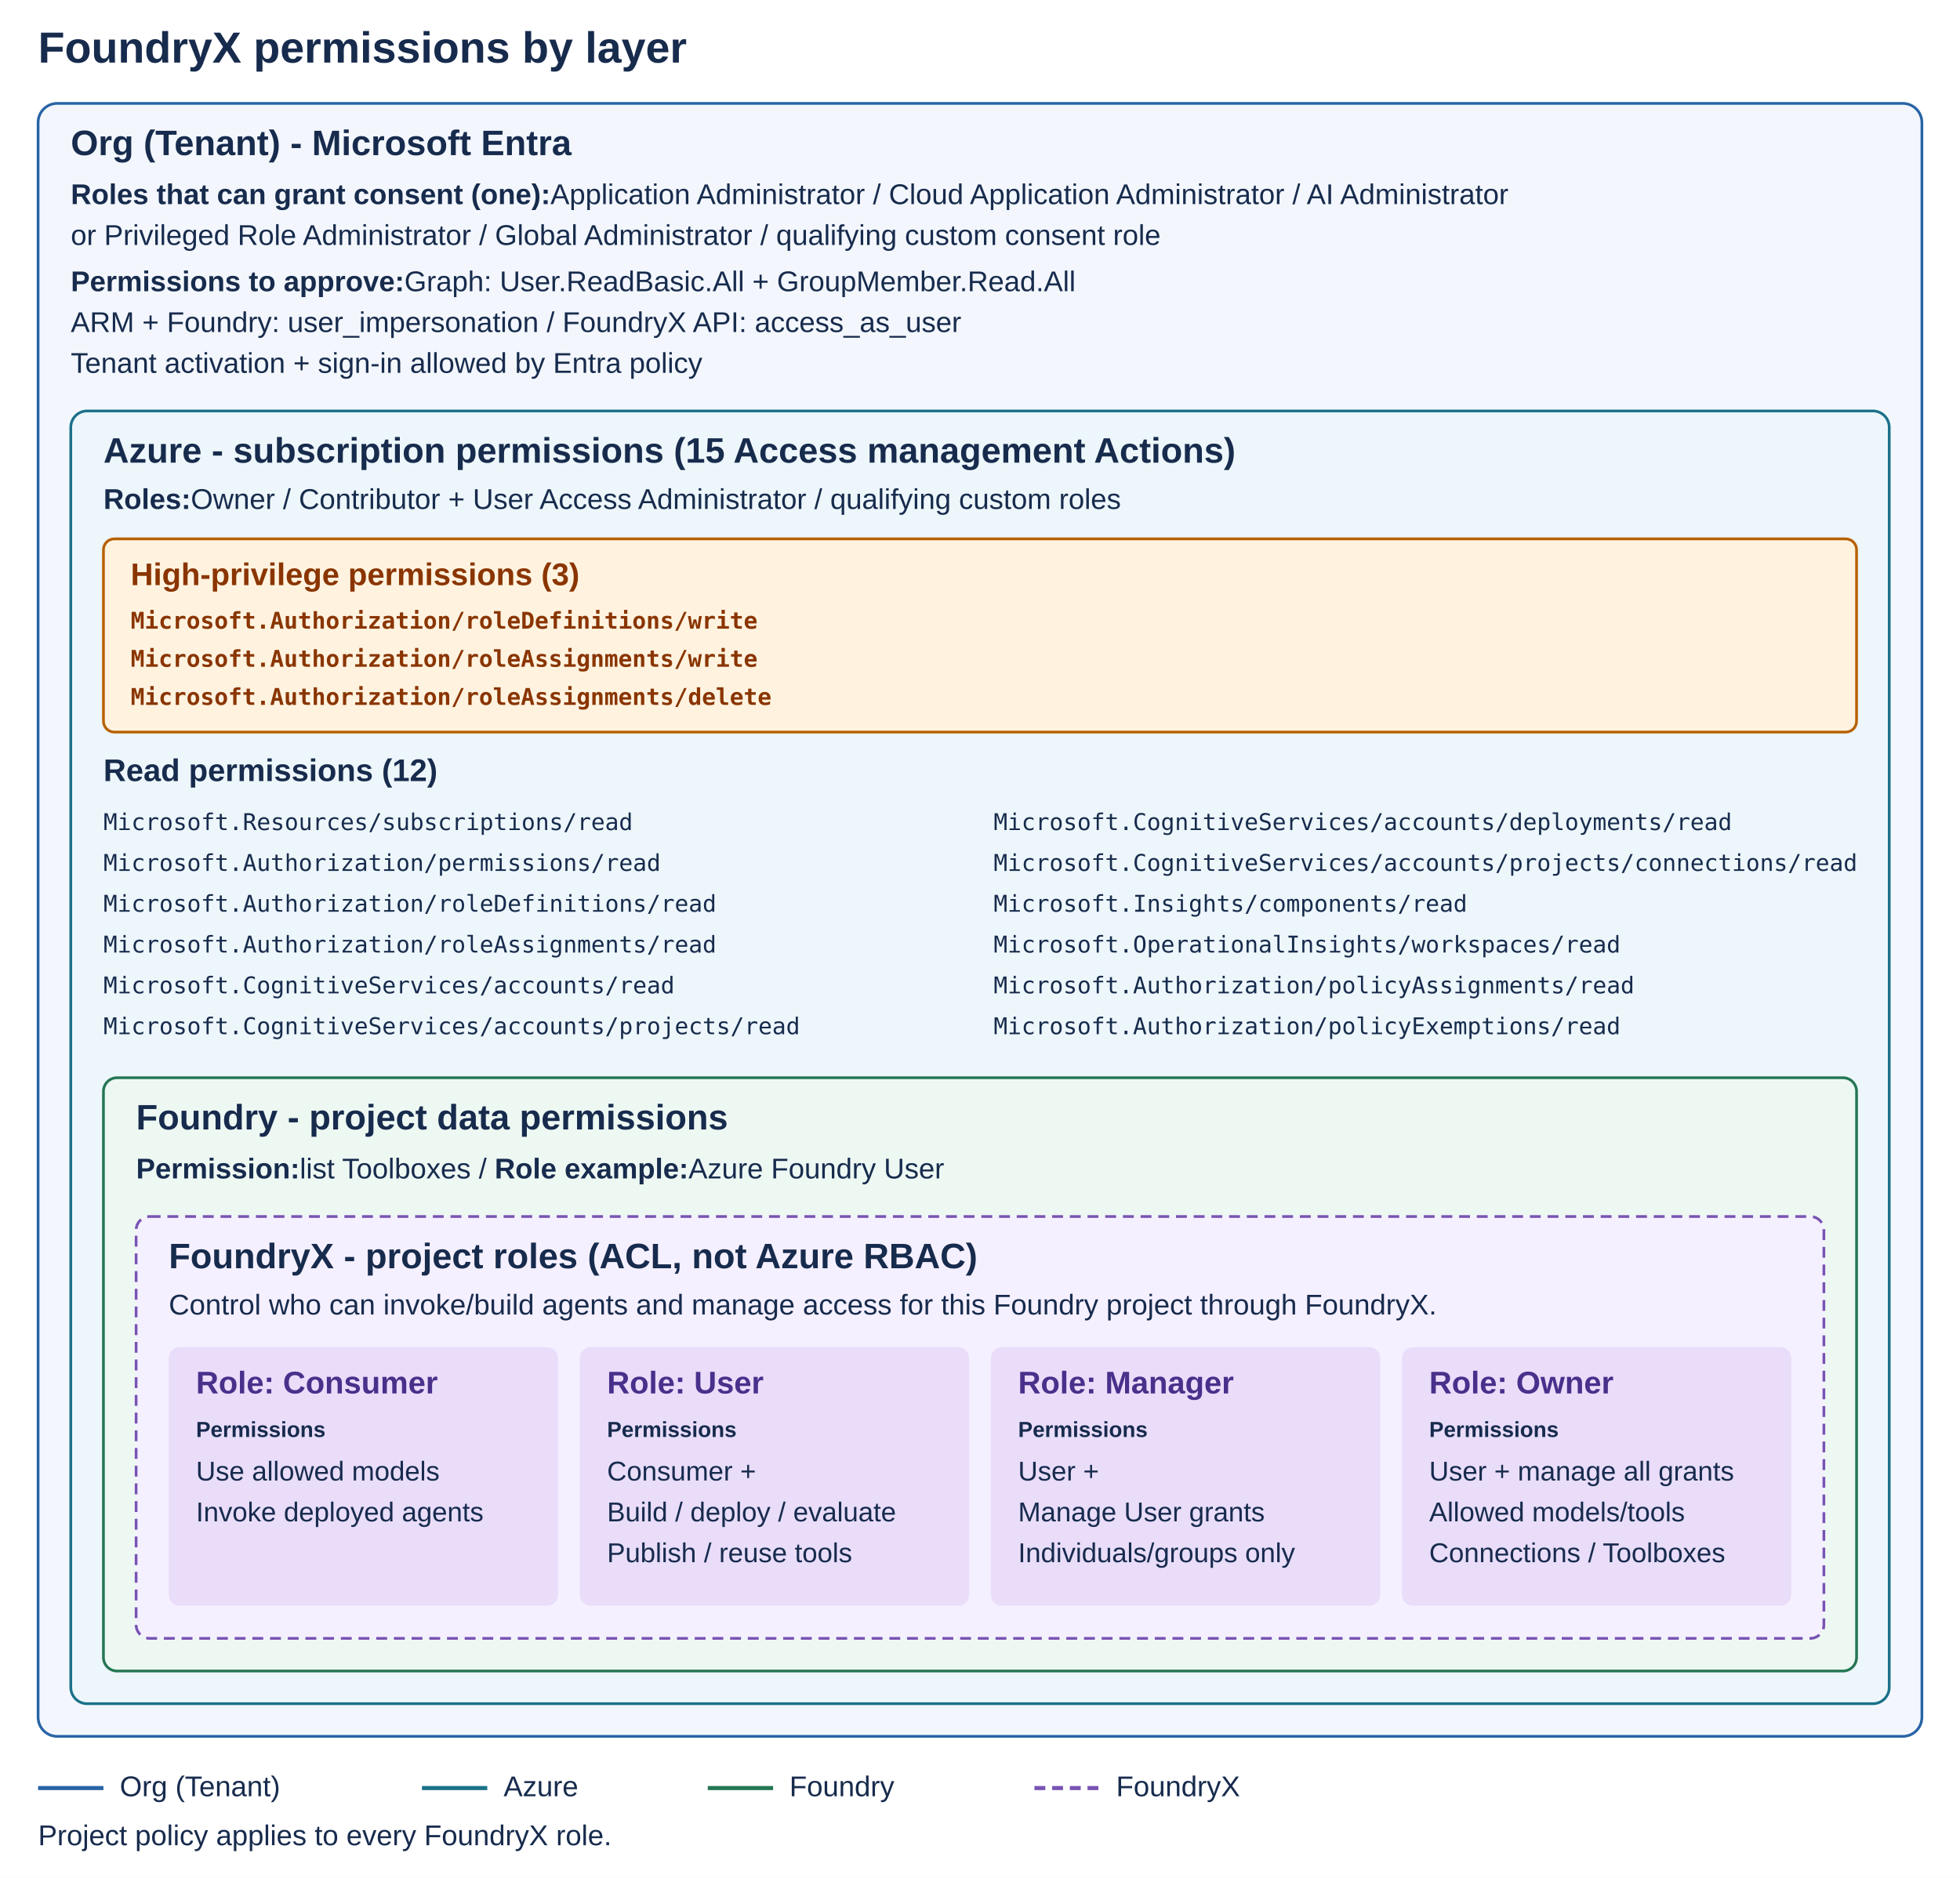
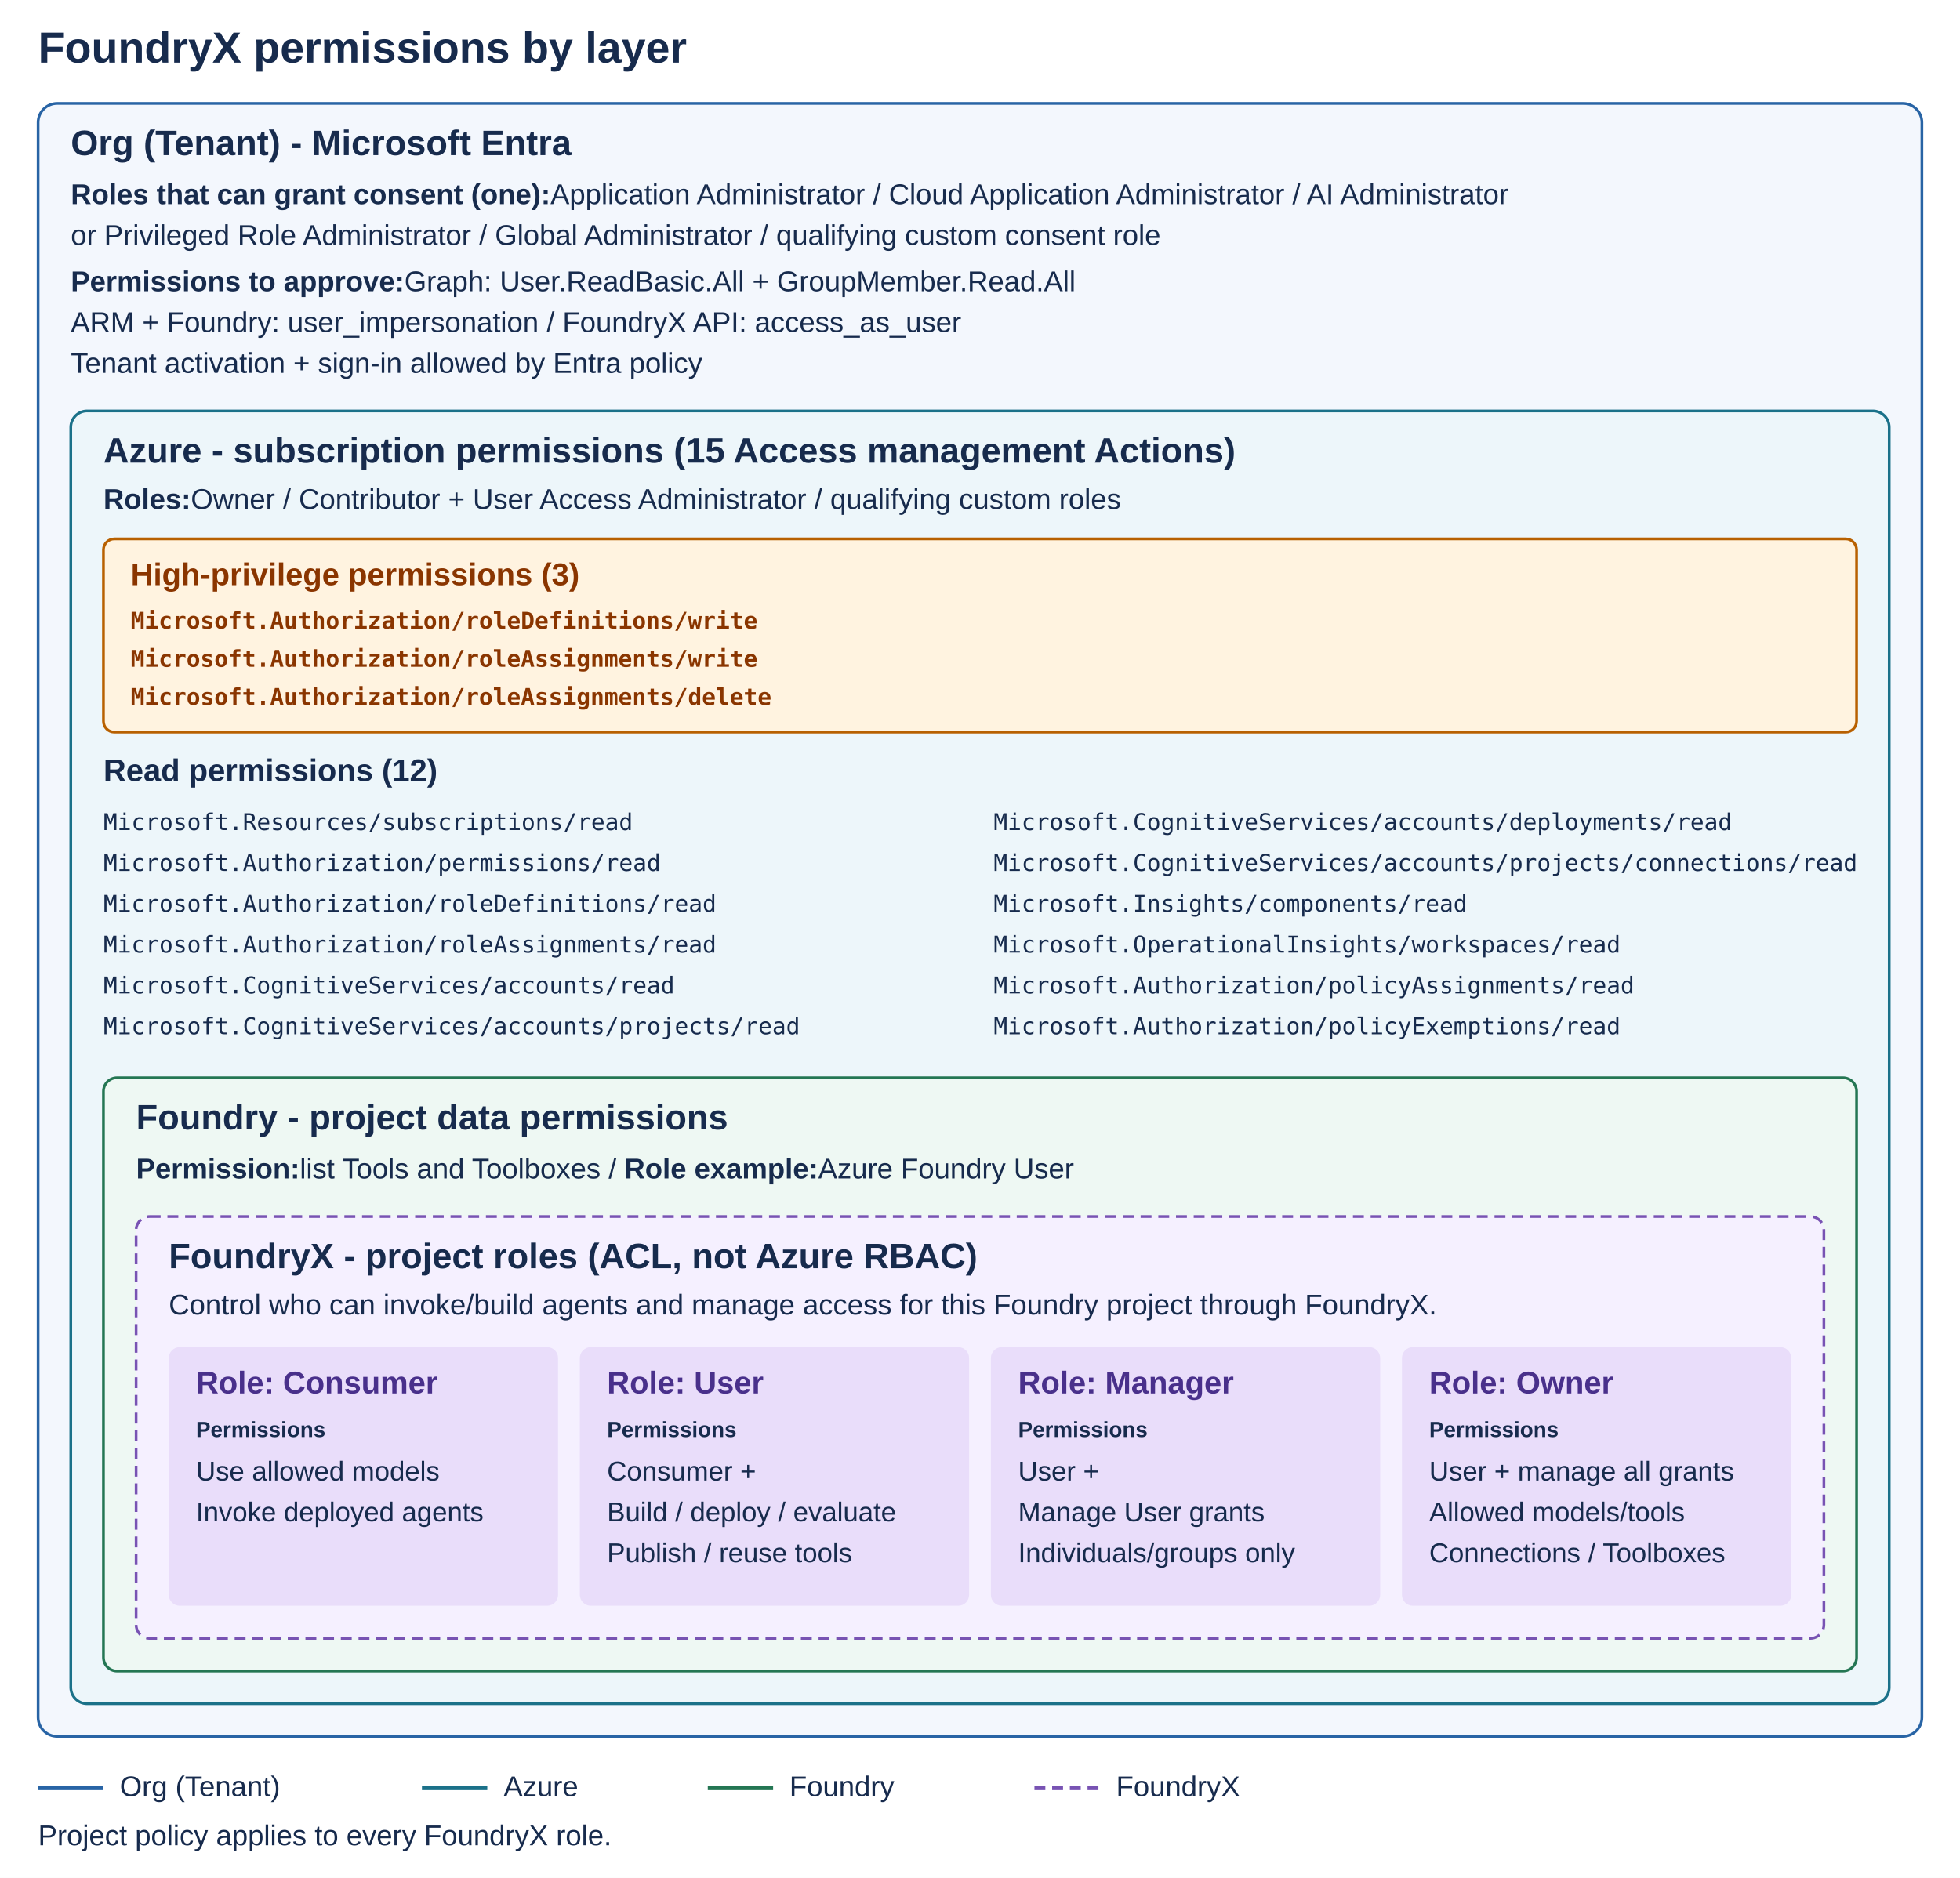
<svg xmlns="http://www.w3.org/2000/svg" width="1440" height="1380" viewBox="0 0 1440 1380" role="img" aria-labelledby="title description">
  <style>
    text { font-family: "Segoe UI", Arial, sans-serif; fill: #172b4d; }
    .title { font-size: 32px; font-weight: 700; }
    .heading { font-size: 26px; font-weight: 700; }
    .body { font-size: 21px; }
    .action { font-family: Consolas, monospace; font-size: 17px; }
    .privileged { fill: #8a3500; font-weight: 700; }
    .group-label { font-size: 23px; font-weight: 700; }
    .role { font-size: 23px; font-weight: 700; fill: #49308b; }
    .capability { font-size: 20px; }
    .permission-label { font-size: 16px; font-weight: 700; }
  </style>
  <rect width="1440" height="1380" fill="#ffffff" />
  <text x="28" y="46" class="title">FoundryX permissions by layer</text>
  <rect x="28" y="76" width="1384" height="1200" rx="14" fill="#f3f7fd" stroke="#2864a5" stroke-width="2" />
  <text x="52" y="114" class="heading">Org (Tenant) - Microsoft Entra</text>
  <text x="52" y="150" class="body">
    <tspan font-weight="700">Roles that can grant consent (one): </tspan>Application Administrator / Cloud Application Administrator / AI Administrator</text>
  <text x="52" y="180" class="body">or Privileged Role Administrator / Global Administrator / qualifying custom consent role</text>
  <text x="52" y="214" class="body">
    <tspan font-weight="700">Permissions to approve: </tspan>Graph: User.ReadBasic.All + GroupMember.Read.All</text>
  <text x="52" y="244" class="body">ARM + Foundry: user_impersonation / FoundryX API: access_as_user</text>
  <text x="52" y="274" class="body">Tenant activation + sign-in allowed by Entra policy</text>
  <rect x="52" y="302" width="1336" height="950" rx="12" fill="#edf6fa" stroke="#1b7189" stroke-width="2" />
  <text x="76" y="340" class="heading">Azure - subscription permissions (15 Access management Actions)</text>
  <text x="76" y="374" class="body">
    <tspan font-weight="700">Roles: </tspan>Owner / Contributor + User Access Administrator / qualifying custom roles</text>
  <rect x="76" y="396" width="1288" height="142" rx="8" fill="#fff3e0" stroke="#b86000" stroke-width="2" />
  <text x="96" y="430" class="group-label privileged">High-privilege permissions (3)</text>
  <text x="96" y="462" class="action privileged">Microsoft.Authorization/roleDefinitions/write</text>
  <text x="96" y="490" class="action privileged">Microsoft.Authorization/roleAssignments/write</text>
  <text x="96" y="518" class="action privileged">Microsoft.Authorization/roleAssignments/delete</text>
  <text x="76" y="574" class="group-label">Read permissions (12)</text>
  <text x="76" y="610" class="action">Microsoft.Resources/subscriptions/read</text>
  <text x="76" y="640" class="action">Microsoft.Authorization/permissions/read</text>
  <text x="76" y="670" class="action">Microsoft.Authorization/roleDefinitions/read</text>
  <text x="76" y="700" class="action">Microsoft.Authorization/roleAssignments/read</text>
  <text x="76" y="730" class="action">Microsoft.CognitiveServices/accounts/read</text>
  <text x="76" y="760" class="action">Microsoft.CognitiveServices/accounts/projects/read</text>
  <text x="730" y="610" class="action">Microsoft.CognitiveServices/accounts/deployments/read</text>
  <text x="730" y="640" class="action">Microsoft.CognitiveServices/accounts/projects/connections/read</text>
  <text x="730" y="670" class="action">Microsoft.Insights/components/read</text>
  <text x="730" y="700" class="action">Microsoft.OperationalInsights/workspaces/read</text>
  <text x="730" y="730" class="action">Microsoft.Authorization/policyAssignments/read</text>
  <text x="730" y="760" class="action">Microsoft.Authorization/policyExemptions/read</text>
  <rect x="76" y="792" width="1288" height="436" rx="10" fill="#eef8f3" stroke="#247653" stroke-width="2" />
  <text x="100" y="830" class="heading">Foundry - project data permissions</text>
  <text x="100" y="866" class="body">
-     <tspan font-weight="700">Permission: </tspan>list Toolboxes / <tspan font-weight="700">Role example: </tspan>Azure Foundry User</text>
+     <tspan font-weight="700">Permission: </tspan>list Tools and Toolboxes / <tspan font-weight="700">Role example: </tspan>Azure Foundry User</text>
  <rect x="100" y="894" width="1240" height="310" rx="10" fill="#f5f0ff" stroke="#7853b3" stroke-width="2" stroke-dasharray="8 5" />
  <text x="124" y="932" class="heading">FoundryX - project roles (ACL, not Azure RBAC)</text>
  <text x="124" y="966" class="body">Control who can invoke/build agents and manage access for this Foundry project through FoundryX.</text>
  <rect x="124" y="990" width="286" height="190" rx="8" fill="#e9ddfa" />
  <rect x="426" y="990" width="286" height="190" rx="8" fill="#e9ddfa" />
  <rect x="728" y="990" width="286" height="190" rx="8" fill="#e9ddfa" />
  <rect x="1030" y="990" width="286" height="190" rx="8" fill="#e9ddfa" />
  <text x="144" y="1024" class="role">Role: Consumer</text>
  <text x="144" y="1056" class="permission-label">Permissions</text>
  <text x="144" y="1088" class="capability">Use allowed models</text>
  <text x="144" y="1118" class="capability">Invoke deployed agents</text>
  <text x="446" y="1024" class="role">Role: User</text>
  <text x="446" y="1056" class="permission-label">Permissions</text>
  <text x="446" y="1088" class="capability">Consumer +</text>
  <text x="446" y="1118" class="capability">Build / deploy / evaluate</text>
  <text x="446" y="1148" class="capability">Publish / reuse tools</text>
  <text x="748" y="1024" class="role">Role: Manager</text>
  <text x="748" y="1056" class="permission-label">Permissions</text>
  <text x="748" y="1088" class="capability">User +</text>
  <text x="748" y="1118" class="capability">Manage User grants</text>
  <text x="748" y="1148" class="capability">Individuals/groups only</text>
  <text x="1050" y="1024" class="role">Role: Owner</text>
  <text x="1050" y="1056" class="permission-label">Permissions</text>
  <text x="1050" y="1088" class="capability">User + manage all grants</text>
  <text x="1050" y="1118" class="capability">Allowed models/tools</text>
  <text x="1050" y="1148" class="capability">Connections / Toolboxes</text>
  <line x1="28" y1="1314" x2="76" y2="1314" stroke="#2864a5" stroke-width="3" />
  <text x="88" y="1320" class="body">Org (Tenant)</text>
  <line x1="310" y1="1314" x2="358" y2="1314" stroke="#1b7189" stroke-width="3" />
  <text x="370" y="1320" class="body">Azure</text>
  <line x1="520" y1="1314" x2="568" y2="1314" stroke="#247653" stroke-width="3" />
  <text x="580" y="1320" class="body">Foundry</text>
  <line x1="760" y1="1314" x2="808" y2="1314" stroke="#7853b3" stroke-width="3" stroke-dasharray="8 5" />
  <text x="820" y="1320" class="body">FoundryX</text>
  <text x="28" y="1356" class="body">Project policy applies to every FoundryX role.</text>
</svg>
